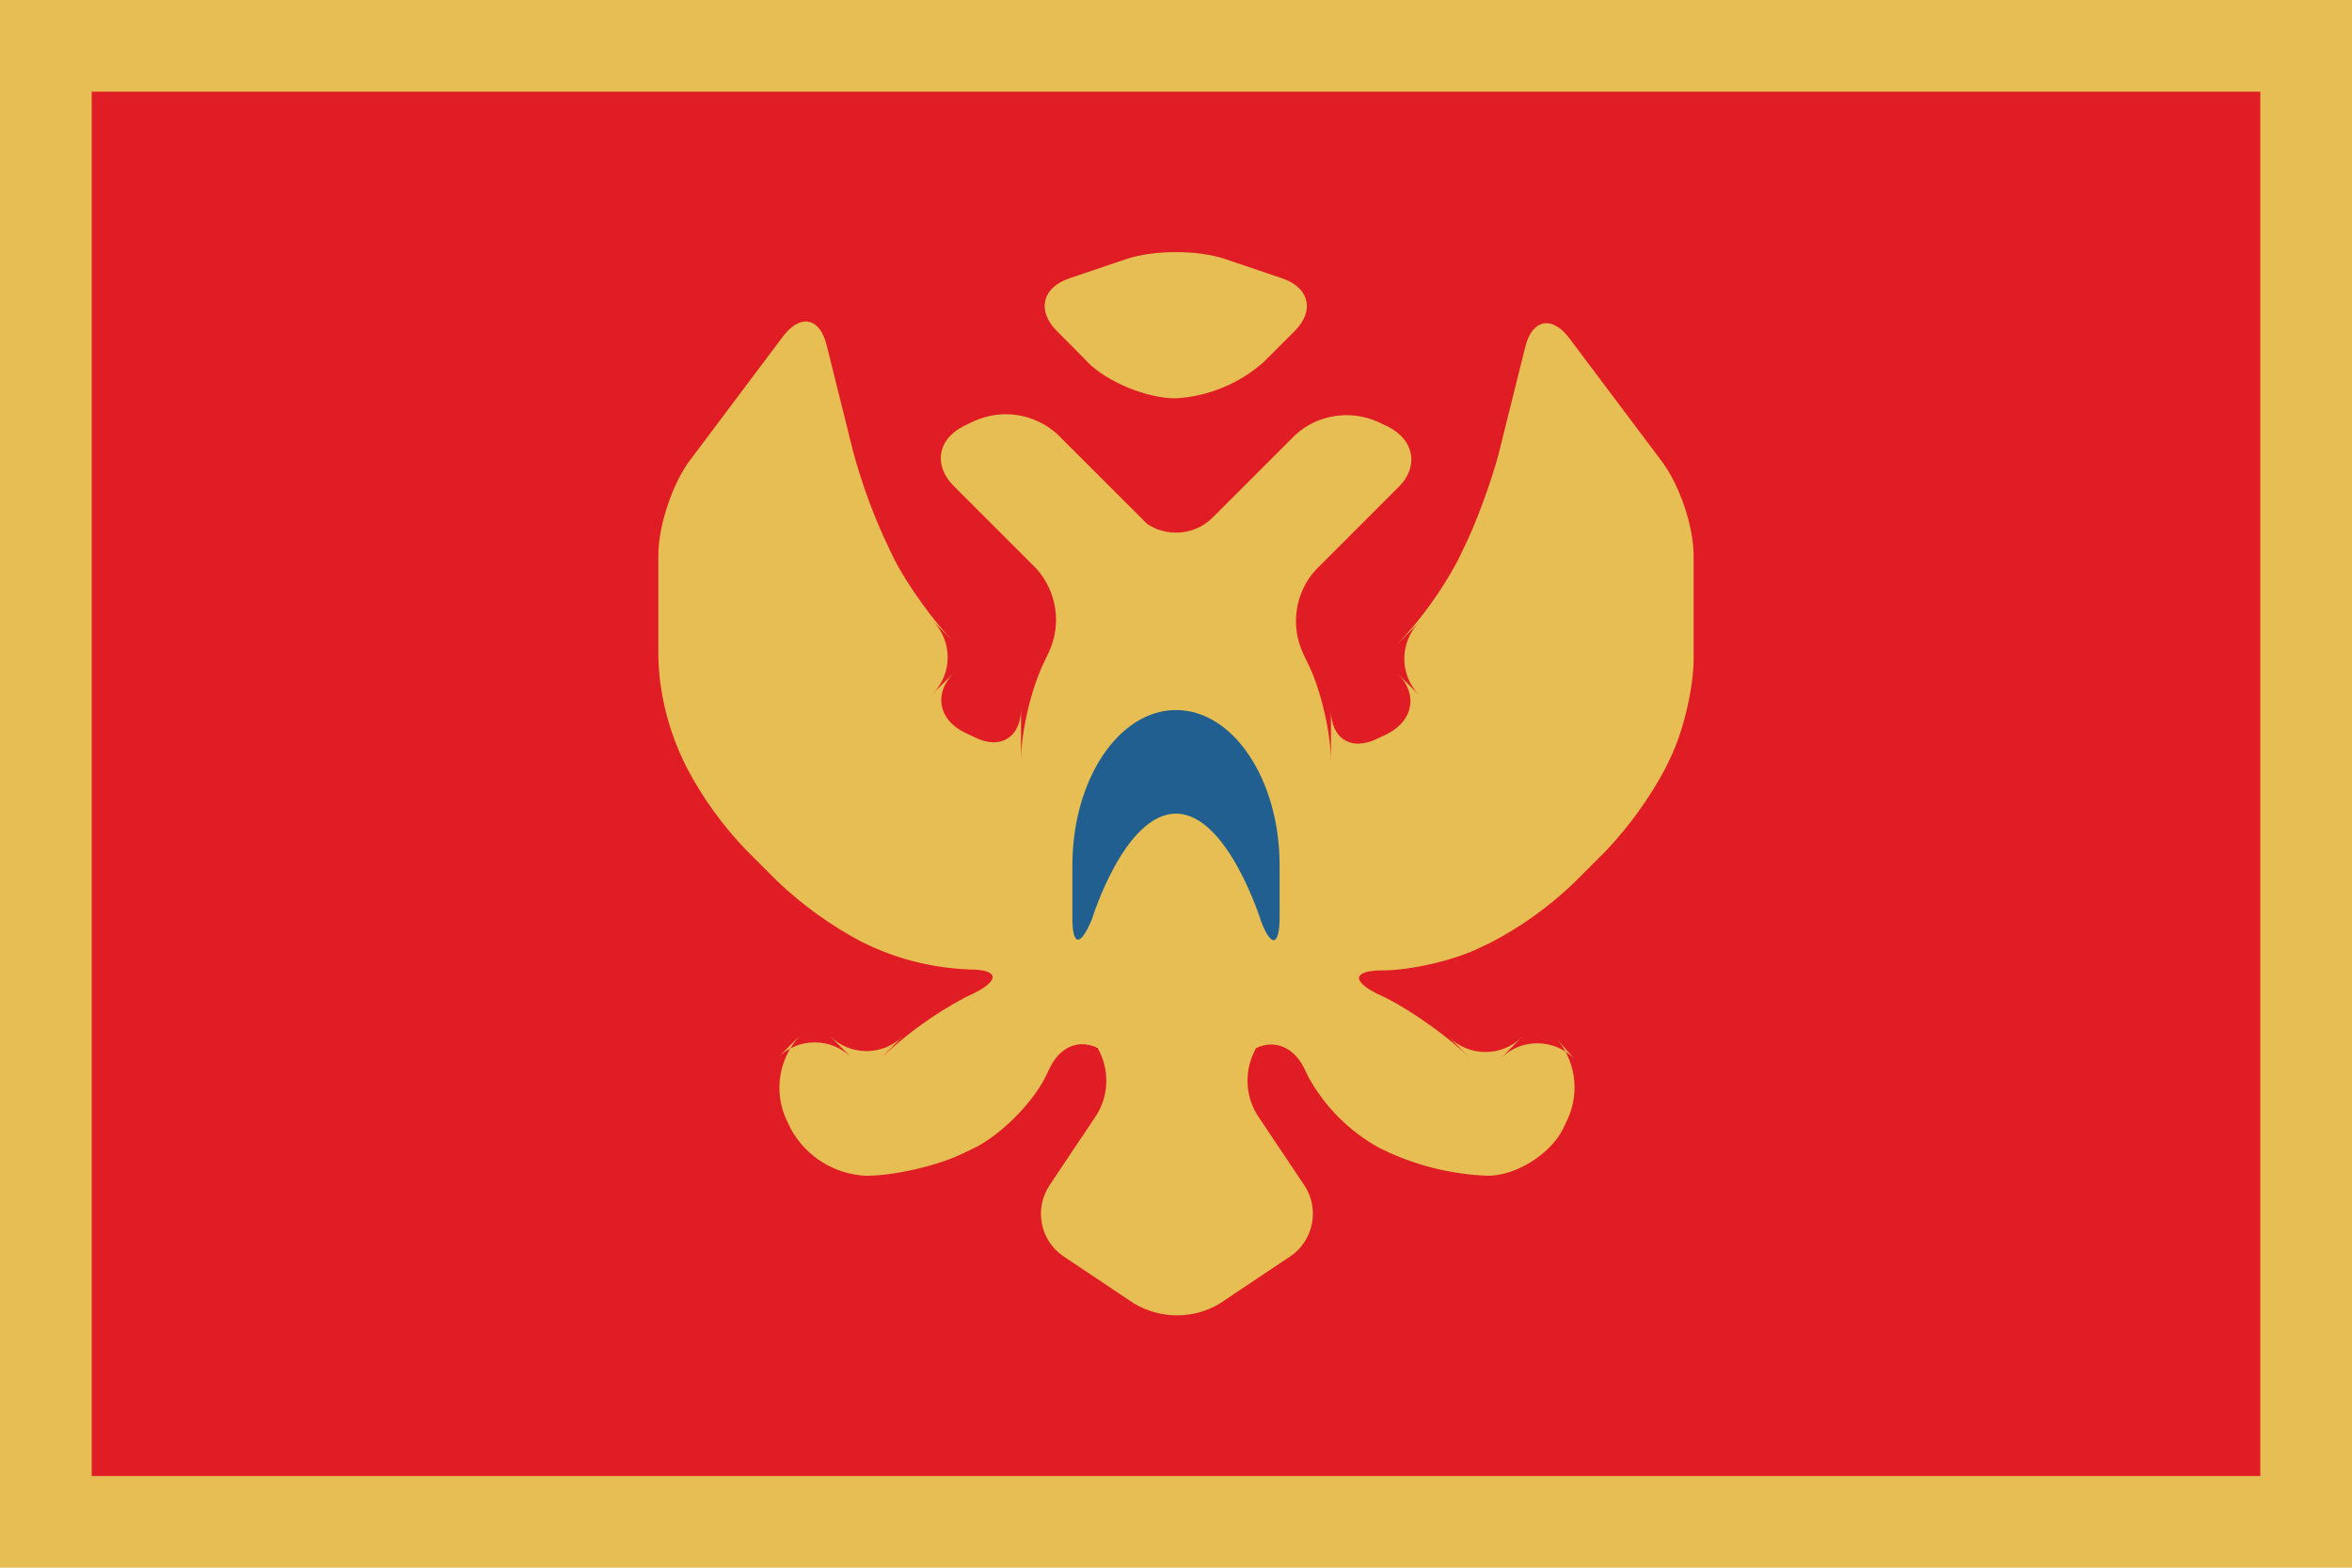
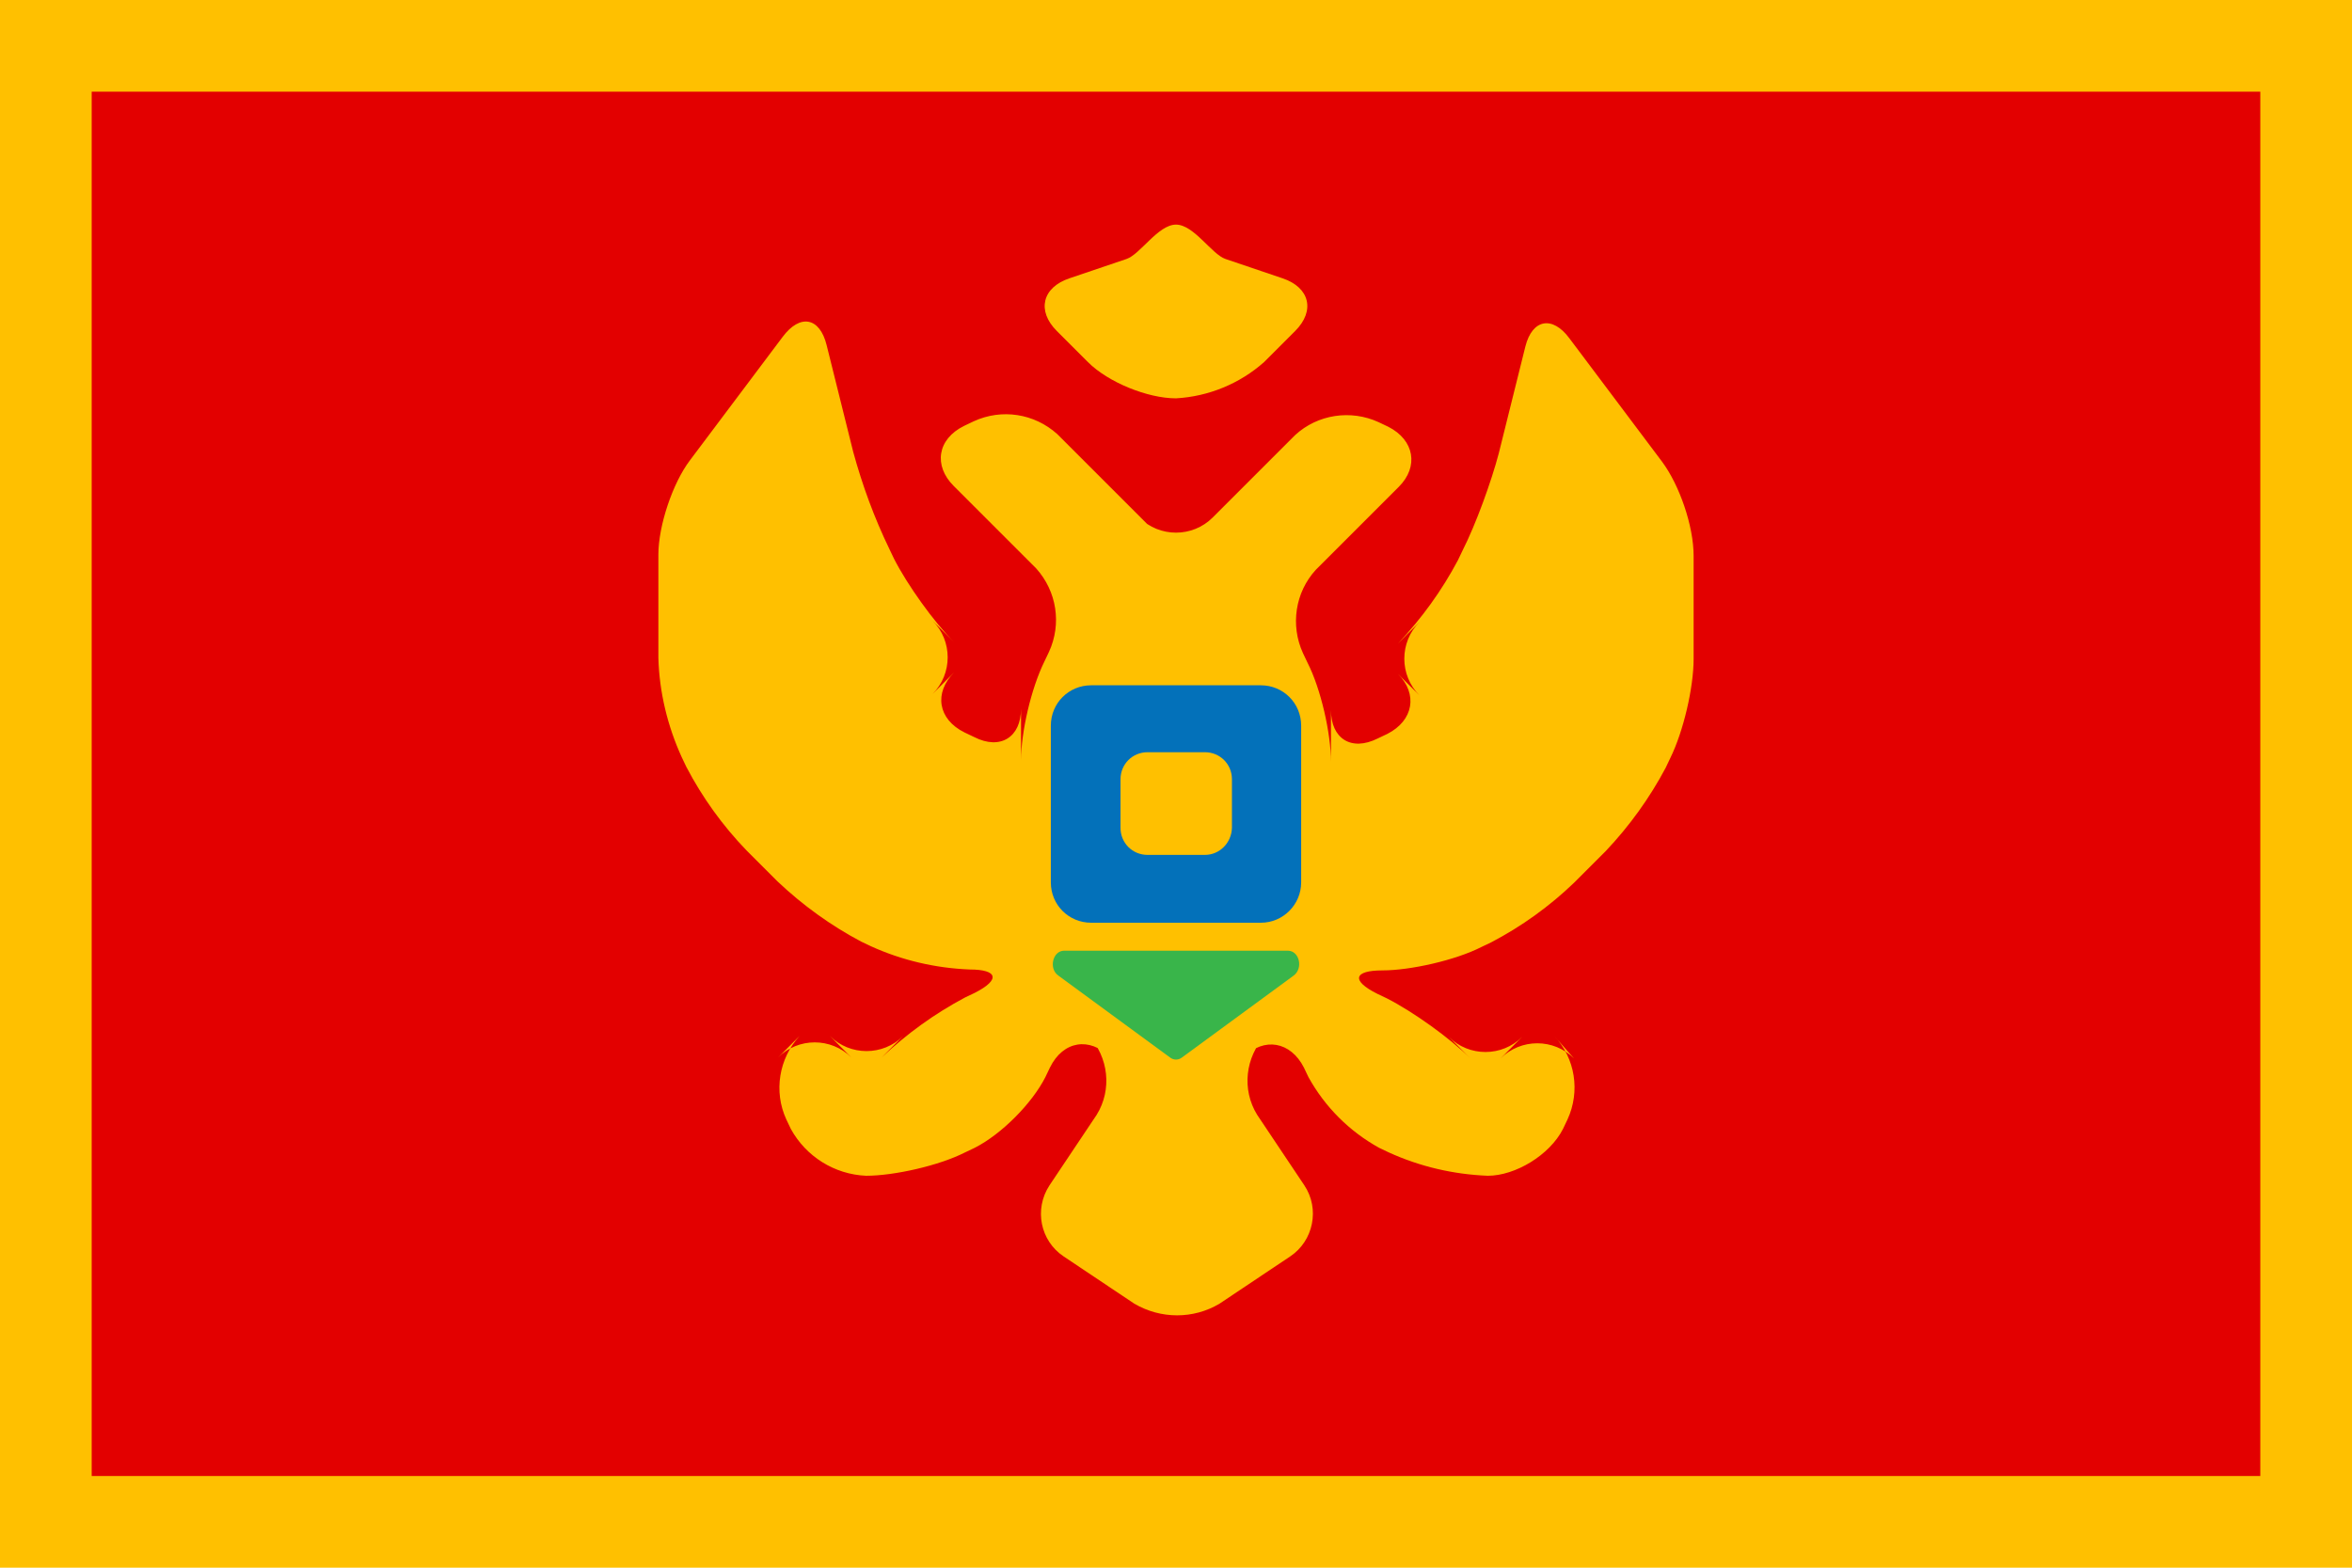
<svg xmlns="http://www.w3.org/2000/svg" viewBox="0 0 513 342">
-   <path fill="#E6BE53" d="M0 0h513v342H0z" />
-   <path fill="#E01D24" d="M20 20h473v302H20z" />
-   <path fill="#E6BE53" d="M248.5 112.9c4.4 4.4 11.6 4.4 16 0l-4.7 4.7 22.7-22.7c4.9-4.5 12.1-5.6 18.2-2.8l2.1 1c5.7 2.9 6.7 8.7 2.3 13.1l4.7-4.7-22.8 22.8c-4.5 4.9-5.6 12.1-2.8 18.2l1 2.1c2.9 5.7 5.1 15.4 5.1 21.6v-11.3c0 6.2 4.4 9.1 10.2 6.2l2.1-1c5.7-2.9 6.7-8.7 2.3-13.1l4.7 4.7c-4.4-4.4-4.4-11.6 0-16l-4.7 4.7c5.2-5.5 9.6-11.6 13.1-18.2l1-2.1c2.9-5.7 6.3-15.1 7.9-21.2l5.8-23.3c1.5-6 5.9-6.8 9.6-1.8l20.2 26.9c3.8 5.1 6.9 14 6.9 20.6v22.4c0 6.3-2.2 15.8-5.1 21.7l-1 2.1c-3.5 6.6-7.9 12.7-13.1 18.2l-6.8 6.8c-5.4 5.2-11.5 9.6-18.2 13.1l-2.1 1c-5.7 2.9-15.5 5.1-21.6 5.1-6.2 0-6.9 2.2-1.1 5.1l2.1 1c5.7 2.9 13.8 8.7 18.2 13.1l-4.7-4.7c4.4 4.4 11.6 4.4 16 0l-4.7 4.7c4.4-4.4 11.6-4.4 16 0L339 226c4.6 4.9 5.7 12.1 2.9 18.2l-1 2.1c-2.9 5.7-10.4 10.2-16.4 10.2-7.5-.3-14.8-2-21.6-5.1l-2.1-1c-6.5-3.6-11.8-8.9-15.4-15.4l-1-2.1c-2.9-5.7-8.7-6.7-13.1-2.3l4.7-4.7c-4.4 4.7-5.2 11.8-1.8 17.3l10.3 15.4c3.4 5.1 2 12.1-3.1 15.5L266 284.4c-5.7 3.4-12.8 3.4-18.6 0L232 274.1c-5.1-3.4-6.5-10.3-3.1-15.5l10.3-15.4c3.4-5.5 2.6-12.6-1.8-17.3l4.7 4.7c-4.4-4.4-10.2-3.6-13.1 2.3l-1 2.1c-2.9 5.7-9.5 12.4-15.4 15.4l-2.1 1c-5.7 2.9-15.5 5.1-21.6 5.1-6.9-.3-13.1-4.2-16.4-10.2l-1-2.1c-2.8-6.1-1.6-13.3 2.9-18.2l-4.7 4.7c4.4-4.4 11.6-4.4 16 0L181 226c4.4 4.4 11.6 4.4 16 0l-4.7 4.7c5.5-5.2 11.6-9.6 18.2-13.1l2.1-1c5.7-2.9 5-5.1-1.1-5.1-7.5-.3-14.8-2-21.6-5.1l-2.1-1c-6.6-3.5-12.7-7.9-18.2-13.1l-6.8-6.8c-5.2-5.4-9.6-11.5-13.1-18.2l-1-2.1c-3.1-6.8-4.9-14.2-5.1-21.7V121c0-6.3 3.1-15.6 6.9-20.6l20.2-26.9c3.8-5.1 8.1-4.3 9.6 1.8l5.8 23.3c2 7.3 4.6 14.4 7.9 21.2l1 2.1c2.9 5.7 8.7 13.8 13.1 18.2l-4.7-4.7c4.4 4.4 4.4 11.6 0 16l4.7-4.7c-4.4 4.4-3.6 10.2 2.3 13.1l2.1 1c5.7 2.9 10.2 0 10.2-6.2v11.3c0-6.2 2.2-15.7 5.1-21.6l1-2.1c2.8-6.1 1.7-13.2-2.8-18.2l-22.7-22.7 4.7 4.7c-4.4-4.4-3.6-10.2 2.3-13.1l2.1-1c6.1-2.8 13.2-1.7 18.2 2.8l22.7 22.7-4.8-4.5zm-18-40.7c-4.4-4.4-3.2-9.5 2.8-11.5l12.4-4.2c6-2 15.5-2 21.5 0l12.4 4.2c6 2 7.2 7.1 2.8 11.5l-6.8 6.8c-5.3 4.7-12.1 7.5-19.2 7.9-6.2 0-14.8-3.5-19.2-7.9.1 0-6.7-6.8-6.7-6.8z" />
-   <path fill="#215F90" d="M233.9 200.2c0 6.2 1.7 6.4 4.2.5 0 0 7.1-23.2 18.4-23.2 11.3 0 18.6 23.6 18.6 23.6 2.2 5.7 4 5.3 4-1.1v-11.2c0-18.7-10.1-33.9-22.6-33.9-12.5 0-22.6 15.2-22.6 33.9v11.4z" />
+   <path fill="#ffc000" d="M0 0h513v342H0z" />
+   <path fill="#e30000" d="M20 20h473v302H20z" />
+   <path fill="#ffc000" d="M248.5 112.9c4.4 4.4 11.6 4.4 16 0l-4.7 4.7 22.7-22.7c4.9-4.5 12.1-5.6 18.2-2.8l2.1 1c5.7 2.9 6.7 8.7 2.3 13.1l4.7-4.7-22.8 22.8c-4.5 4.9-5.6 12.1-2.8 18.2l1 2.1c2.9 5.7 5.1 15.4 5.1 21.6v-11.3c0 6.2 4.4 9.1 10.2 6.2l2.1-1c5.7-2.9 6.7-8.7 2.3-13.1l4.7 4.7c-4.4-4.4-4.4-11.6 0-16l-4.7 4.7c5.2-5.5 9.6-11.6 13.1-18.2l1-2.1c2.9-5.7 6.3-15.1 7.9-21.2l5.8-23.3c1.5-6 5.9-6.8 9.6-1.8l20.2 26.9c3.8 5.1 6.9 14 6.9 20.6v22.4c0 6.3-2.2 15.8-5.1 21.7l-1 2.1c-3.5 6.6-7.9 12.7-13.1 18.2l-6.8 6.8c-5.4 5.2-11.5 9.6-18.2 13.1l-2.1 1c-5.7 2.9-15.5 5.1-21.6 5.1-6.2 0-6.9 2.2-1.1 5.1l2.1 1c5.7 2.9 13.8 8.7 18.2 13.1l-4.7-4.7c4.4 4.4 11.6 4.4 16 0l-4.7 4.7c4.4-4.4 11.6-4.4 16 0L339 226c4.6 4.9 5.7 12.1 2.9 18.2l-1 2.1c-2.9 5.7-10.4 10.2-16.4 10.2-7.5-.3-14.8-2-21.6-5.1l-2.1-1c-6.5-3.6-11.8-8.9-15.4-15.4l-1-2.1c-2.9-5.7-8.7-6.7-13.1-2.3l4.7-4.7c-4.4 4.7-5.2 11.8-1.8 17.3l10.3 15.4c3.4 5.1 2 12.1-3.1 15.5L266 284.4c-5.7 3.4-12.8 3.4-18.6 0L232 274.1c-5.1-3.4-6.5-10.3-3.1-15.5l10.3-15.4c3.4-5.5 2.6-12.6-1.8-17.3l4.7 4.7c-4.4-4.4-10.2-3.6-13.1 2.3l-1 2.1c-2.9 5.7-9.5 12.4-15.4 15.4l-2.1 1c-5.7 2.9-15.5 5.1-21.6 5.1-6.9-.3-13.1-4.2-16.4-10.2l-1-2.1c-2.8-6.1-1.6-13.3 2.9-18.2l-4.7 4.7c4.4-4.4 11.6-4.4 16 0L181 226c4.4 4.4 11.6 4.4 16 0l-4.7 4.7c5.5-5.2 11.6-9.6 18.2-13.1l2.1-1c5.7-2.9 5-5.1-1.1-5.1-7.5-.3-14.8-2-21.6-5.1l-2.1-1c-6.6-3.5-12.7-7.9-18.2-13.1l-6.8-6.8c-5.2-5.4-9.6-11.5-13.1-18.2l-1-2.1c-3.1-6.8-4.9-14.2-5.1-21.7V121c0-6.3 3.1-15.6 6.9-20.6l20.2-26.9c3.8-5.1 8.1-4.3 9.6 1.8l5.8 23.3c2 7.3 4.6 14.4 7.9 21.2l1 2.1c2.9 5.7 8.7 13.8 13.1 18.2l-4.7-4.7c4.4 4.4 4.4 11.6 0 16l4.7-4.7c-4.4 4.4-3.6 10.2 2.3 13.1l2.1 1c5.7 2.9 10.2 0 10.2-6.2v11.3c0-6.2 2.2-15.7 5.1-21.6l1-2.1c2.8-6.1 1.7-13.2-2.8-18.2l-22.7-22.7 4.7 4.7c-4.4-4.4-3.6-10.2 2.3-13.1l2.1-1c6.1-2.8 13.2-1.7 18.2 2.8l22.7 22.7-4.8-4.5zm-18-40.7c-4.4-4.4-3.2-9.5 2.8-11.5l12.4-4.2c3-1 6.9-7.5 10.8-7.5 3.9 0 7.8 6.5 10.8 7.5l12.4 4.2c6 2 7.2 7.1 2.8 11.5l-6.8 6.8c-5.3 4.7-12.1 7.5-19.2 7.9-6.2 0-14.8-3.5-19.2-7.9l-6.8-6.8z" />
+   <path fill="#0371ba" d="M275 201.3h-37c-4.9 0-8.8-3.9-8.8-8.8v-34.2c0-4.9 3.9-8.8 8.8-8.8h37c4.9 0 8.8 3.9 8.8 8.8v34.2c0 4.8-3.9 8.8-8.8 8.8z" />
+   <path fill="#39B54A" d="m230.8 212.8 24.4 17.9c.8.6 1.8.6 2.6 0l24.4-17.9c2.1-1.6 1.2-5.4-1.3-5.4h-48.8c-2.5 0-3.4 3.9-1.3 5.4z" />
+   <path fill="#ffc000" d="M262.8 186.5h-12.5c-3.3 0-5.9-2.6-5.9-5.9V170c0-3.3 2.6-5.9 5.9-5.9h12.5c3.3 0 5.9 2.6 5.9 5.9v10.6c-.1 3.3-2.7 5.9-5.9 5.9z" />
</svg>
